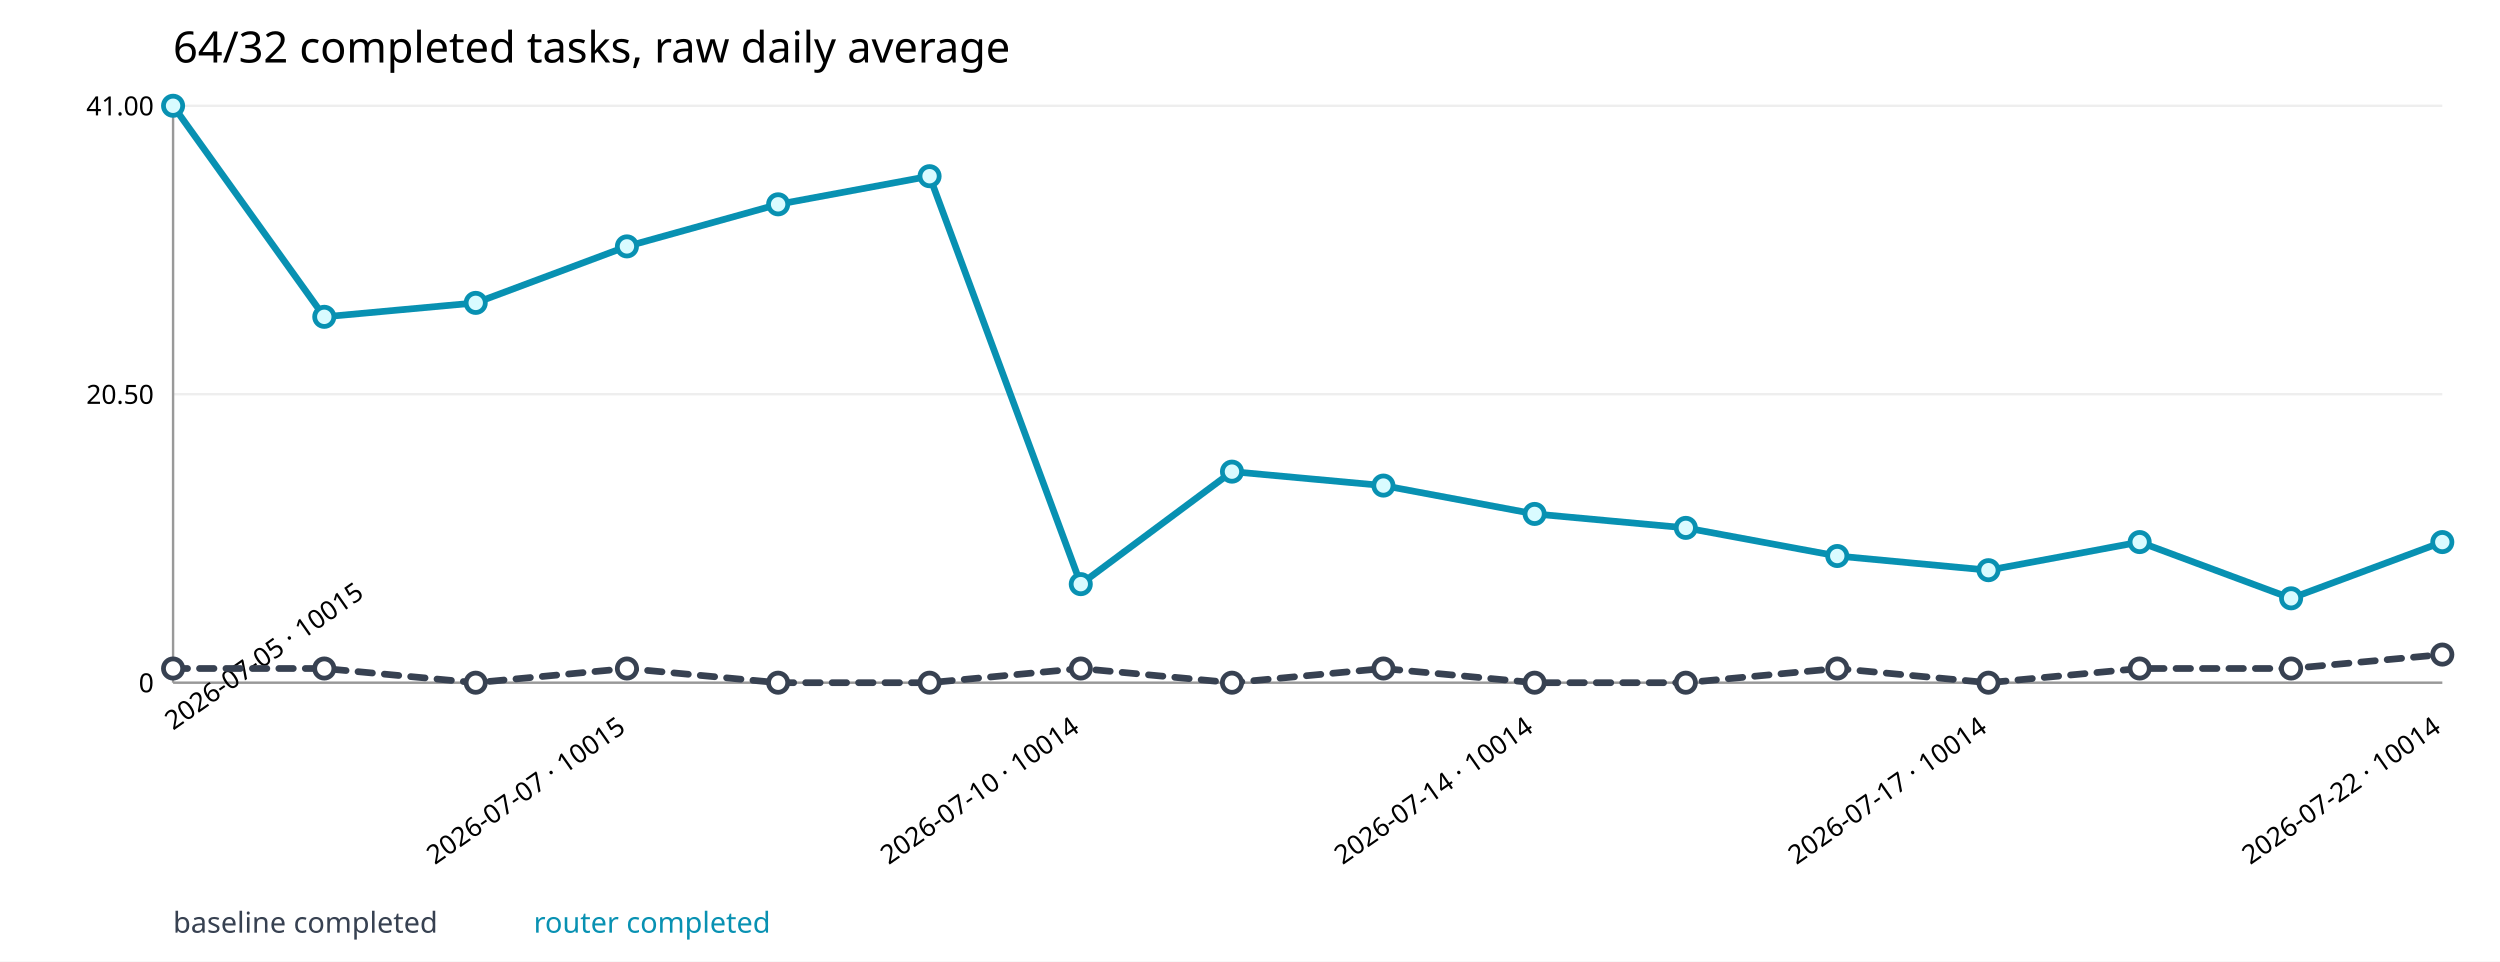
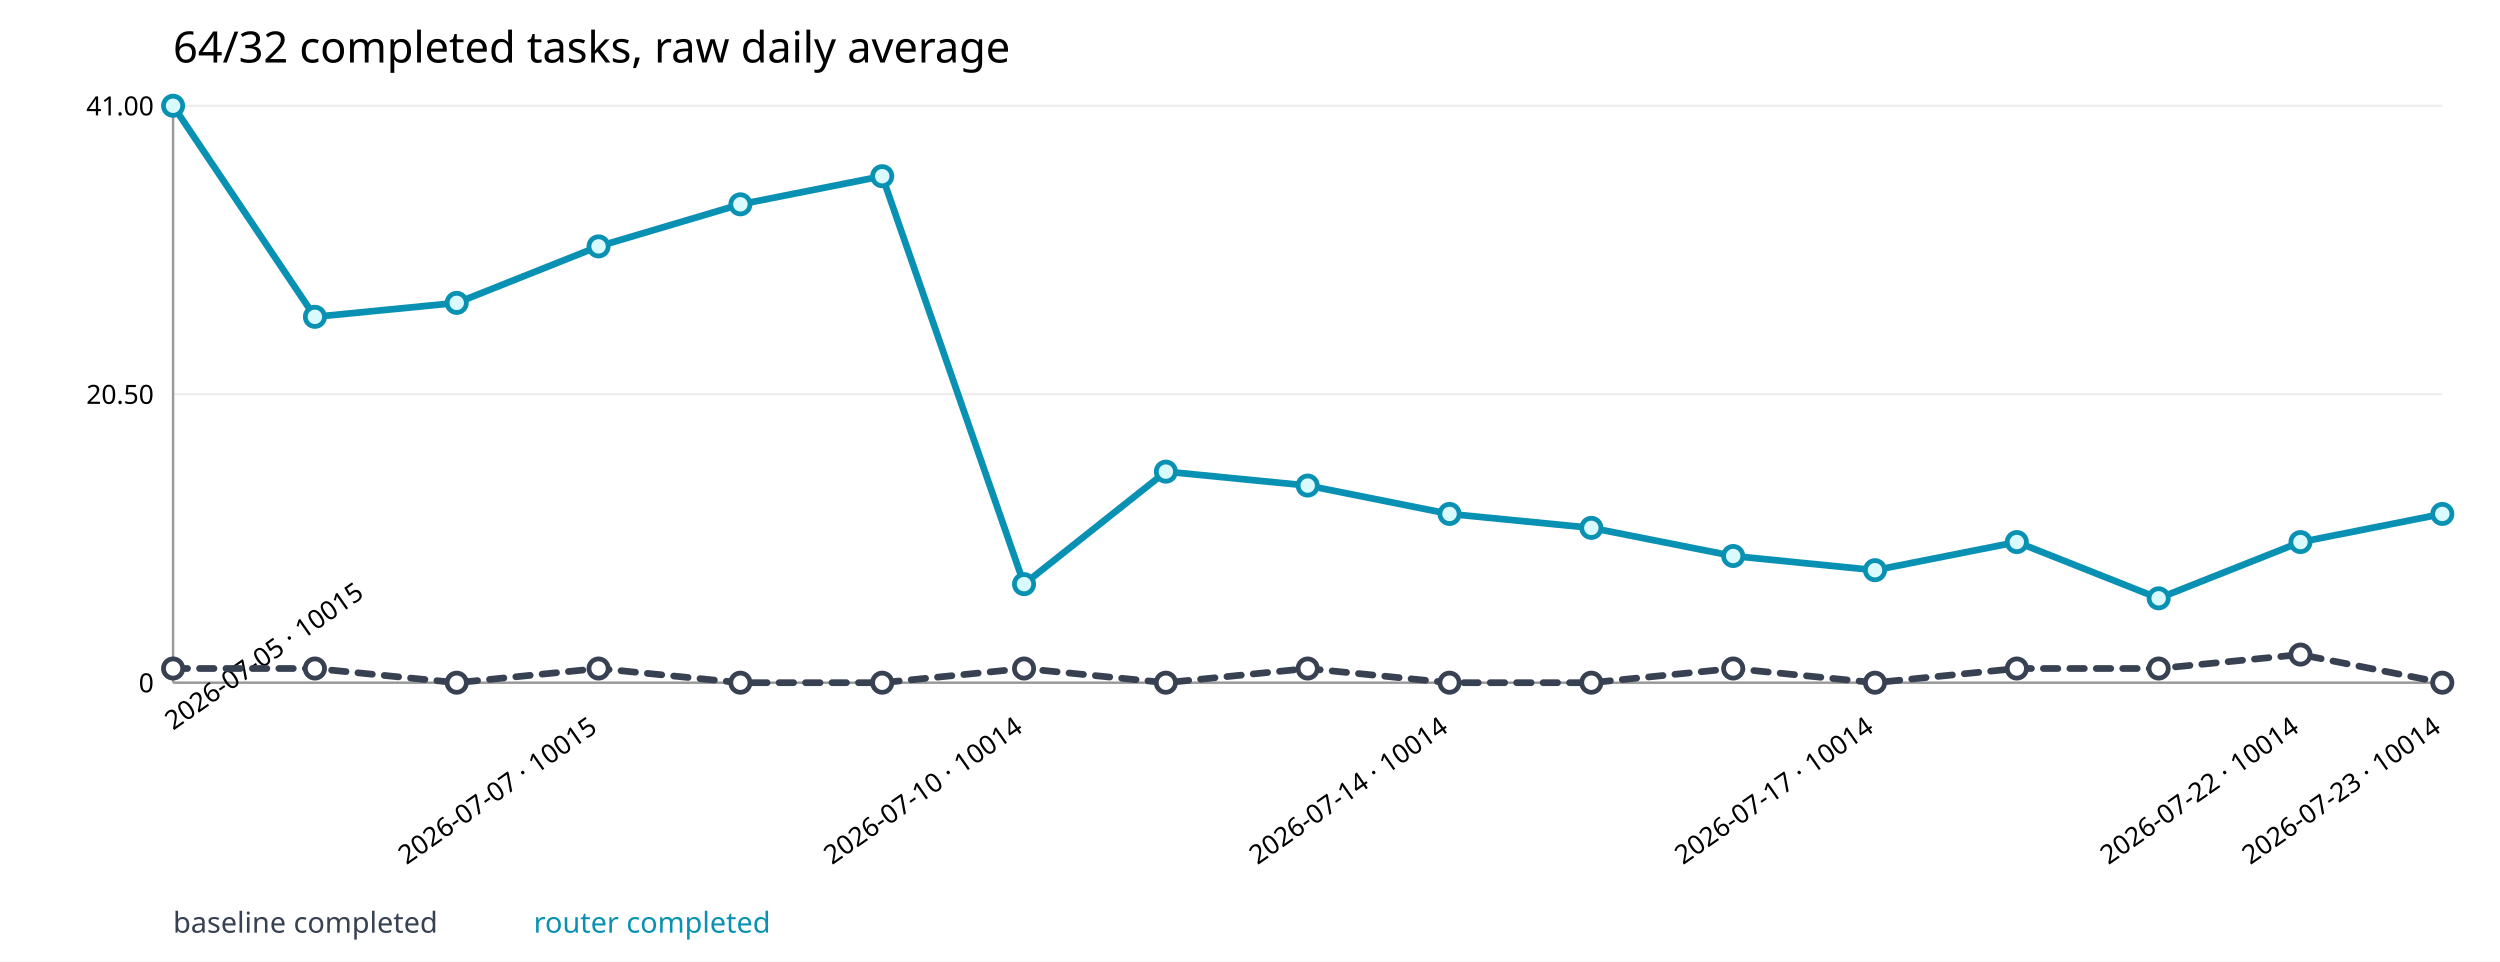
<svg xmlns="http://www.w3.org/2000/svg" width="1040" height="400" viewBox="0 0 1040 400">
  <rect width="100%" height="100%" fill="white" />
  <text x="72" y="26" font-size="18" font-family="sans-serif">64/32 completed tasks, raw daily average</text>
  <line x1="72" y1="284.0" x2="1016" y2="284.0" stroke="#eee" />
  <text x="64" y="288.0" text-anchor="end" font-size="11" font-family="sans-serif">0</text>
  <line x1="72" y1="164.0" x2="1016" y2="164.0" stroke="#eee" />
  <text x="64" y="168.0" text-anchor="end" font-size="11" font-family="sans-serif">20.50</text>
  <line x1="72" y1="44.0" x2="1016" y2="44.0" stroke="#eee" />
  <text x="64" y="48.0" text-anchor="end" font-size="11" font-family="sans-serif">41.00</text>
  <line x1="72" y1="284" x2="1016" y2="284" stroke="#999" />
  <line x1="72" y1="44" x2="72" y2="284" stroke="#999" />
  <text x="72.0" y="304" text-anchor="start" font-size="11" font-family="sans-serif" transform="rotate(-35 72.0 304)">2026-07-05 · 10015</text>
-   <text x="260.8" y="304" text-anchor="end" font-size="11" font-family="sans-serif" transform="rotate(-35 260.8 304)">2026-07-07 · 10015</text>
-   <text x="449.6" y="304" text-anchor="end" font-size="11" font-family="sans-serif" transform="rotate(-35 449.6 304)">2026-07-10 · 10014</text>
-   <text x="638.4" y="304" text-anchor="end" font-size="11" font-family="sans-serif" transform="rotate(-35 638.4 304)">2026-07-14 · 10014</text>
-   <text x="827.2" y="304" text-anchor="end" font-size="11" font-family="sans-serif" transform="rotate(-35 827.2 304)">2026-07-17 · 10014</text>
-   <text x="1016.0" y="304" text-anchor="end" font-size="11" font-family="sans-serif" transform="rotate(-35 1016.0 304)">2026-07-22 · 10014</text>
-   <polyline fill="none" stroke="#374151" stroke-width="2.8" stroke-linecap="round" stroke-linejoin="round" stroke-dasharray="6 5" points="72.0,278.1 134.9,278.1 197.9,284.0 260.8,278.1 323.7,284.0 386.7,284.0 449.6,278.1 512.5,284.0 575.5,278.1 638.4,284.0 701.3,284.0 764.3,278.1 827.2,284.0 890.1,278.1 953.1,278.1 1016.0,272.3" />
+   <text x="249.0" y="304" text-anchor="end" font-size="11" font-family="sans-serif" transform="rotate(-35 249.0 304)">2026-07-07 · 10015</text>
+   <text x="426.0" y="304" text-anchor="end" font-size="11" font-family="sans-serif" transform="rotate(-35 426.0 304)">2026-07-10 · 10014</text>
+   <text x="603.0" y="304" text-anchor="end" font-size="11" font-family="sans-serif" transform="rotate(-35 603.0 304)">2026-07-14 · 10014</text>
+   <text x="780.0" y="304" text-anchor="end" font-size="11" font-family="sans-serif" transform="rotate(-35 780.0 304)">2026-07-17 · 10014</text>
+   <text x="957.0" y="304" text-anchor="end" font-size="11" font-family="sans-serif" transform="rotate(-35 957.0 304)">2026-07-22 · 10014</text>
+   <text x="1016.0" y="304" text-anchor="end" font-size="11" font-family="sans-serif" transform="rotate(-35 1016.0 304)">2026-07-23 · 10014</text>
+   <polyline fill="none" stroke="#374151" stroke-width="2.8" stroke-linecap="round" stroke-linejoin="round" stroke-dasharray="6 5" points="72.0,278.1 131.0,278.1 190.0,284.0 249.0,278.1 308.0,284.0 367.0,284.0 426.0,278.1 485.0,284.0 544.0,278.1 603.0,284.0 662.0,284.0 721.0,278.1 780.0,284.0 839.0,278.1 898.0,278.1 957.0,272.3 1016.0,284.0" />
  <circle cx="72.0" cy="278.1" r="4" fill="#ffffff" stroke="#374151" stroke-width="2" />
-   <circle cx="134.9" cy="278.1" r="4" fill="#ffffff" stroke="#374151" stroke-width="2" />
-   <circle cx="197.9" cy="284.0" r="4" fill="#ffffff" stroke="#374151" stroke-width="2" />
-   <circle cx="260.8" cy="278.1" r="4" fill="#ffffff" stroke="#374151" stroke-width="2" />
-   <circle cx="323.7" cy="284.0" r="4" fill="#ffffff" stroke="#374151" stroke-width="2" />
-   <circle cx="386.7" cy="284.0" r="4" fill="#ffffff" stroke="#374151" stroke-width="2" />
-   <circle cx="449.6" cy="278.1" r="4" fill="#ffffff" stroke="#374151" stroke-width="2" />
-   <circle cx="512.5" cy="284.0" r="4" fill="#ffffff" stroke="#374151" stroke-width="2" />
-   <circle cx="575.5" cy="278.1" r="4" fill="#ffffff" stroke="#374151" stroke-width="2" />
-   <circle cx="638.4" cy="284.0" r="4" fill="#ffffff" stroke="#374151" stroke-width="2" />
-   <circle cx="701.3" cy="284.0" r="4" fill="#ffffff" stroke="#374151" stroke-width="2" />
-   <circle cx="764.3" cy="278.1" r="4" fill="#ffffff" stroke="#374151" stroke-width="2" />
-   <circle cx="827.2" cy="284.0" r="4" fill="#ffffff" stroke="#374151" stroke-width="2" />
-   <circle cx="890.1" cy="278.1" r="4" fill="#ffffff" stroke="#374151" stroke-width="2" />
-   <circle cx="953.1" cy="278.1" r="4" fill="#ffffff" stroke="#374151" stroke-width="2" />
-   <circle cx="1016.0" cy="272.3" r="4" fill="#ffffff" stroke="#374151" stroke-width="2" />
+   <circle cx="131.0" cy="278.1" r="4" fill="#ffffff" stroke="#374151" stroke-width="2" />
+   <circle cx="190.0" cy="284.0" r="4" fill="#ffffff" stroke="#374151" stroke-width="2" />
+   <circle cx="249.0" cy="278.1" r="4" fill="#ffffff" stroke="#374151" stroke-width="2" />
+   <circle cx="308.0" cy="284.0" r="4" fill="#ffffff" stroke="#374151" stroke-width="2" />
+   <circle cx="367.0" cy="284.0" r="4" fill="#ffffff" stroke="#374151" stroke-width="2" />
+   <circle cx="426.0" cy="278.1" r="4" fill="#ffffff" stroke="#374151" stroke-width="2" />
+   <circle cx="485.0" cy="284.0" r="4" fill="#ffffff" stroke="#374151" stroke-width="2" />
+   <circle cx="544.0" cy="278.1" r="4" fill="#ffffff" stroke="#374151" stroke-width="2" />
+   <circle cx="603.0" cy="284.0" r="4" fill="#ffffff" stroke="#374151" stroke-width="2" />
+   <circle cx="662.0" cy="284.0" r="4" fill="#ffffff" stroke="#374151" stroke-width="2" />
+   <circle cx="721.0" cy="278.1" r="4" fill="#ffffff" stroke="#374151" stroke-width="2" />
+   <circle cx="780.0" cy="284.0" r="4" fill="#ffffff" stroke="#374151" stroke-width="2" />
+   <circle cx="839.0" cy="278.1" r="4" fill="#ffffff" stroke="#374151" stroke-width="2" />
+   <circle cx="898.0" cy="278.1" r="4" fill="#ffffff" stroke="#374151" stroke-width="2" />
+   <circle cx="957.0" cy="272.3" r="4" fill="#ffffff" stroke="#374151" stroke-width="2" />
+   <circle cx="1016.0" cy="284.0" r="4" fill="#ffffff" stroke="#374151" stroke-width="2" />
  <text x="72" y="388" font-size="12" fill="#374151" font-family="sans-serif">baseline completed</text>
-   <polyline fill="none" stroke="#0891b2" stroke-width="2.8" stroke-linecap="round" stroke-linejoin="round" points="72.0,44.0 134.9,131.8 197.9,126.0 260.8,102.5 323.7,85.0 386.7,73.3 449.6,243.0 512.5,196.2 575.5,202.0 638.4,213.8 701.3,219.6 764.3,231.3 827.2,237.2 890.1,225.5 953.1,248.9 1016.0,225.5" />
+   <polyline fill="none" stroke="#0891b2" stroke-width="2.8" stroke-linecap="round" stroke-linejoin="round" points="72.0,44.0 131.0,131.8 190.0,126.0 249.0,102.5 308.0,85.0 367.0,73.3 426.0,243.0 485.0,196.2 544.0,202.0 603.0,213.8 662.0,219.6 721.0,231.3 780.0,237.2 839.0,225.5 898.0,248.9 957.0,225.5 1016.0,213.8" />
  <circle cx="72.0" cy="44.0" r="4" fill="#d9fbff" stroke="#0891b2" stroke-width="2" />
-   <circle cx="134.9" cy="131.8" r="4" fill="#d9fbff" stroke="#0891b2" stroke-width="2" />
-   <circle cx="197.9" cy="126.0" r="4" fill="#d9fbff" stroke="#0891b2" stroke-width="2" />
-   <circle cx="260.8" cy="102.5" r="4" fill="#d9fbff" stroke="#0891b2" stroke-width="2" />
-   <circle cx="323.7" cy="85.0" r="4" fill="#d9fbff" stroke="#0891b2" stroke-width="2" />
-   <circle cx="386.7" cy="73.3" r="4" fill="#d9fbff" stroke="#0891b2" stroke-width="2" />
-   <circle cx="449.6" cy="243.0" r="4" fill="#d9fbff" stroke="#0891b2" stroke-width="2" />
-   <circle cx="512.5" cy="196.2" r="4" fill="#d9fbff" stroke="#0891b2" stroke-width="2" />
-   <circle cx="575.5" cy="202.0" r="4" fill="#d9fbff" stroke="#0891b2" stroke-width="2" />
-   <circle cx="638.4" cy="213.8" r="4" fill="#d9fbff" stroke="#0891b2" stroke-width="2" />
-   <circle cx="701.3" cy="219.6" r="4" fill="#d9fbff" stroke="#0891b2" stroke-width="2" />
-   <circle cx="764.3" cy="231.3" r="4" fill="#d9fbff" stroke="#0891b2" stroke-width="2" />
-   <circle cx="827.2" cy="237.2" r="4" fill="#d9fbff" stroke="#0891b2" stroke-width="2" />
-   <circle cx="890.1" cy="225.5" r="4" fill="#d9fbff" stroke="#0891b2" stroke-width="2" />
-   <circle cx="953.1" cy="248.9" r="4" fill="#d9fbff" stroke="#0891b2" stroke-width="2" />
-   <circle cx="1016.0" cy="225.5" r="4" fill="#d9fbff" stroke="#0891b2" stroke-width="2" />
+   <circle cx="131.0" cy="131.8" r="4" fill="#d9fbff" stroke="#0891b2" stroke-width="2" />
+   <circle cx="190.0" cy="126.0" r="4" fill="#d9fbff" stroke="#0891b2" stroke-width="2" />
+   <circle cx="249.0" cy="102.5" r="4" fill="#d9fbff" stroke="#0891b2" stroke-width="2" />
+   <circle cx="308.0" cy="85.0" r="4" fill="#d9fbff" stroke="#0891b2" stroke-width="2" />
+   <circle cx="367.0" cy="73.3" r="4" fill="#d9fbff" stroke="#0891b2" stroke-width="2" />
+   <circle cx="426.0" cy="243.0" r="4" fill="#d9fbff" stroke="#0891b2" stroke-width="2" />
+   <circle cx="485.0" cy="196.2" r="4" fill="#d9fbff" stroke="#0891b2" stroke-width="2" />
+   <circle cx="544.0" cy="202.0" r="4" fill="#d9fbff" stroke="#0891b2" stroke-width="2" />
+   <circle cx="603.0" cy="213.8" r="4" fill="#d9fbff" stroke="#0891b2" stroke-width="2" />
+   <circle cx="662.0" cy="219.6" r="4" fill="#d9fbff" stroke="#0891b2" stroke-width="2" />
+   <circle cx="721.0" cy="231.3" r="4" fill="#d9fbff" stroke="#0891b2" stroke-width="2" />
+   <circle cx="780.0" cy="237.2" r="4" fill="#d9fbff" stroke="#0891b2" stroke-width="2" />
+   <circle cx="839.0" cy="225.5" r="4" fill="#d9fbff" stroke="#0891b2" stroke-width="2" />
+   <circle cx="898.0" cy="248.9" r="4" fill="#d9fbff" stroke="#0891b2" stroke-width="2" />
+   <circle cx="957.0" cy="225.5" r="4" fill="#d9fbff" stroke="#0891b2" stroke-width="2" />
+   <circle cx="1016.0" cy="213.8" r="4" fill="#d9fbff" stroke="#0891b2" stroke-width="2" />
  <text x="222" y="388" font-size="12" fill="#0891b2" font-family="sans-serif">router completed</text>
</svg>
